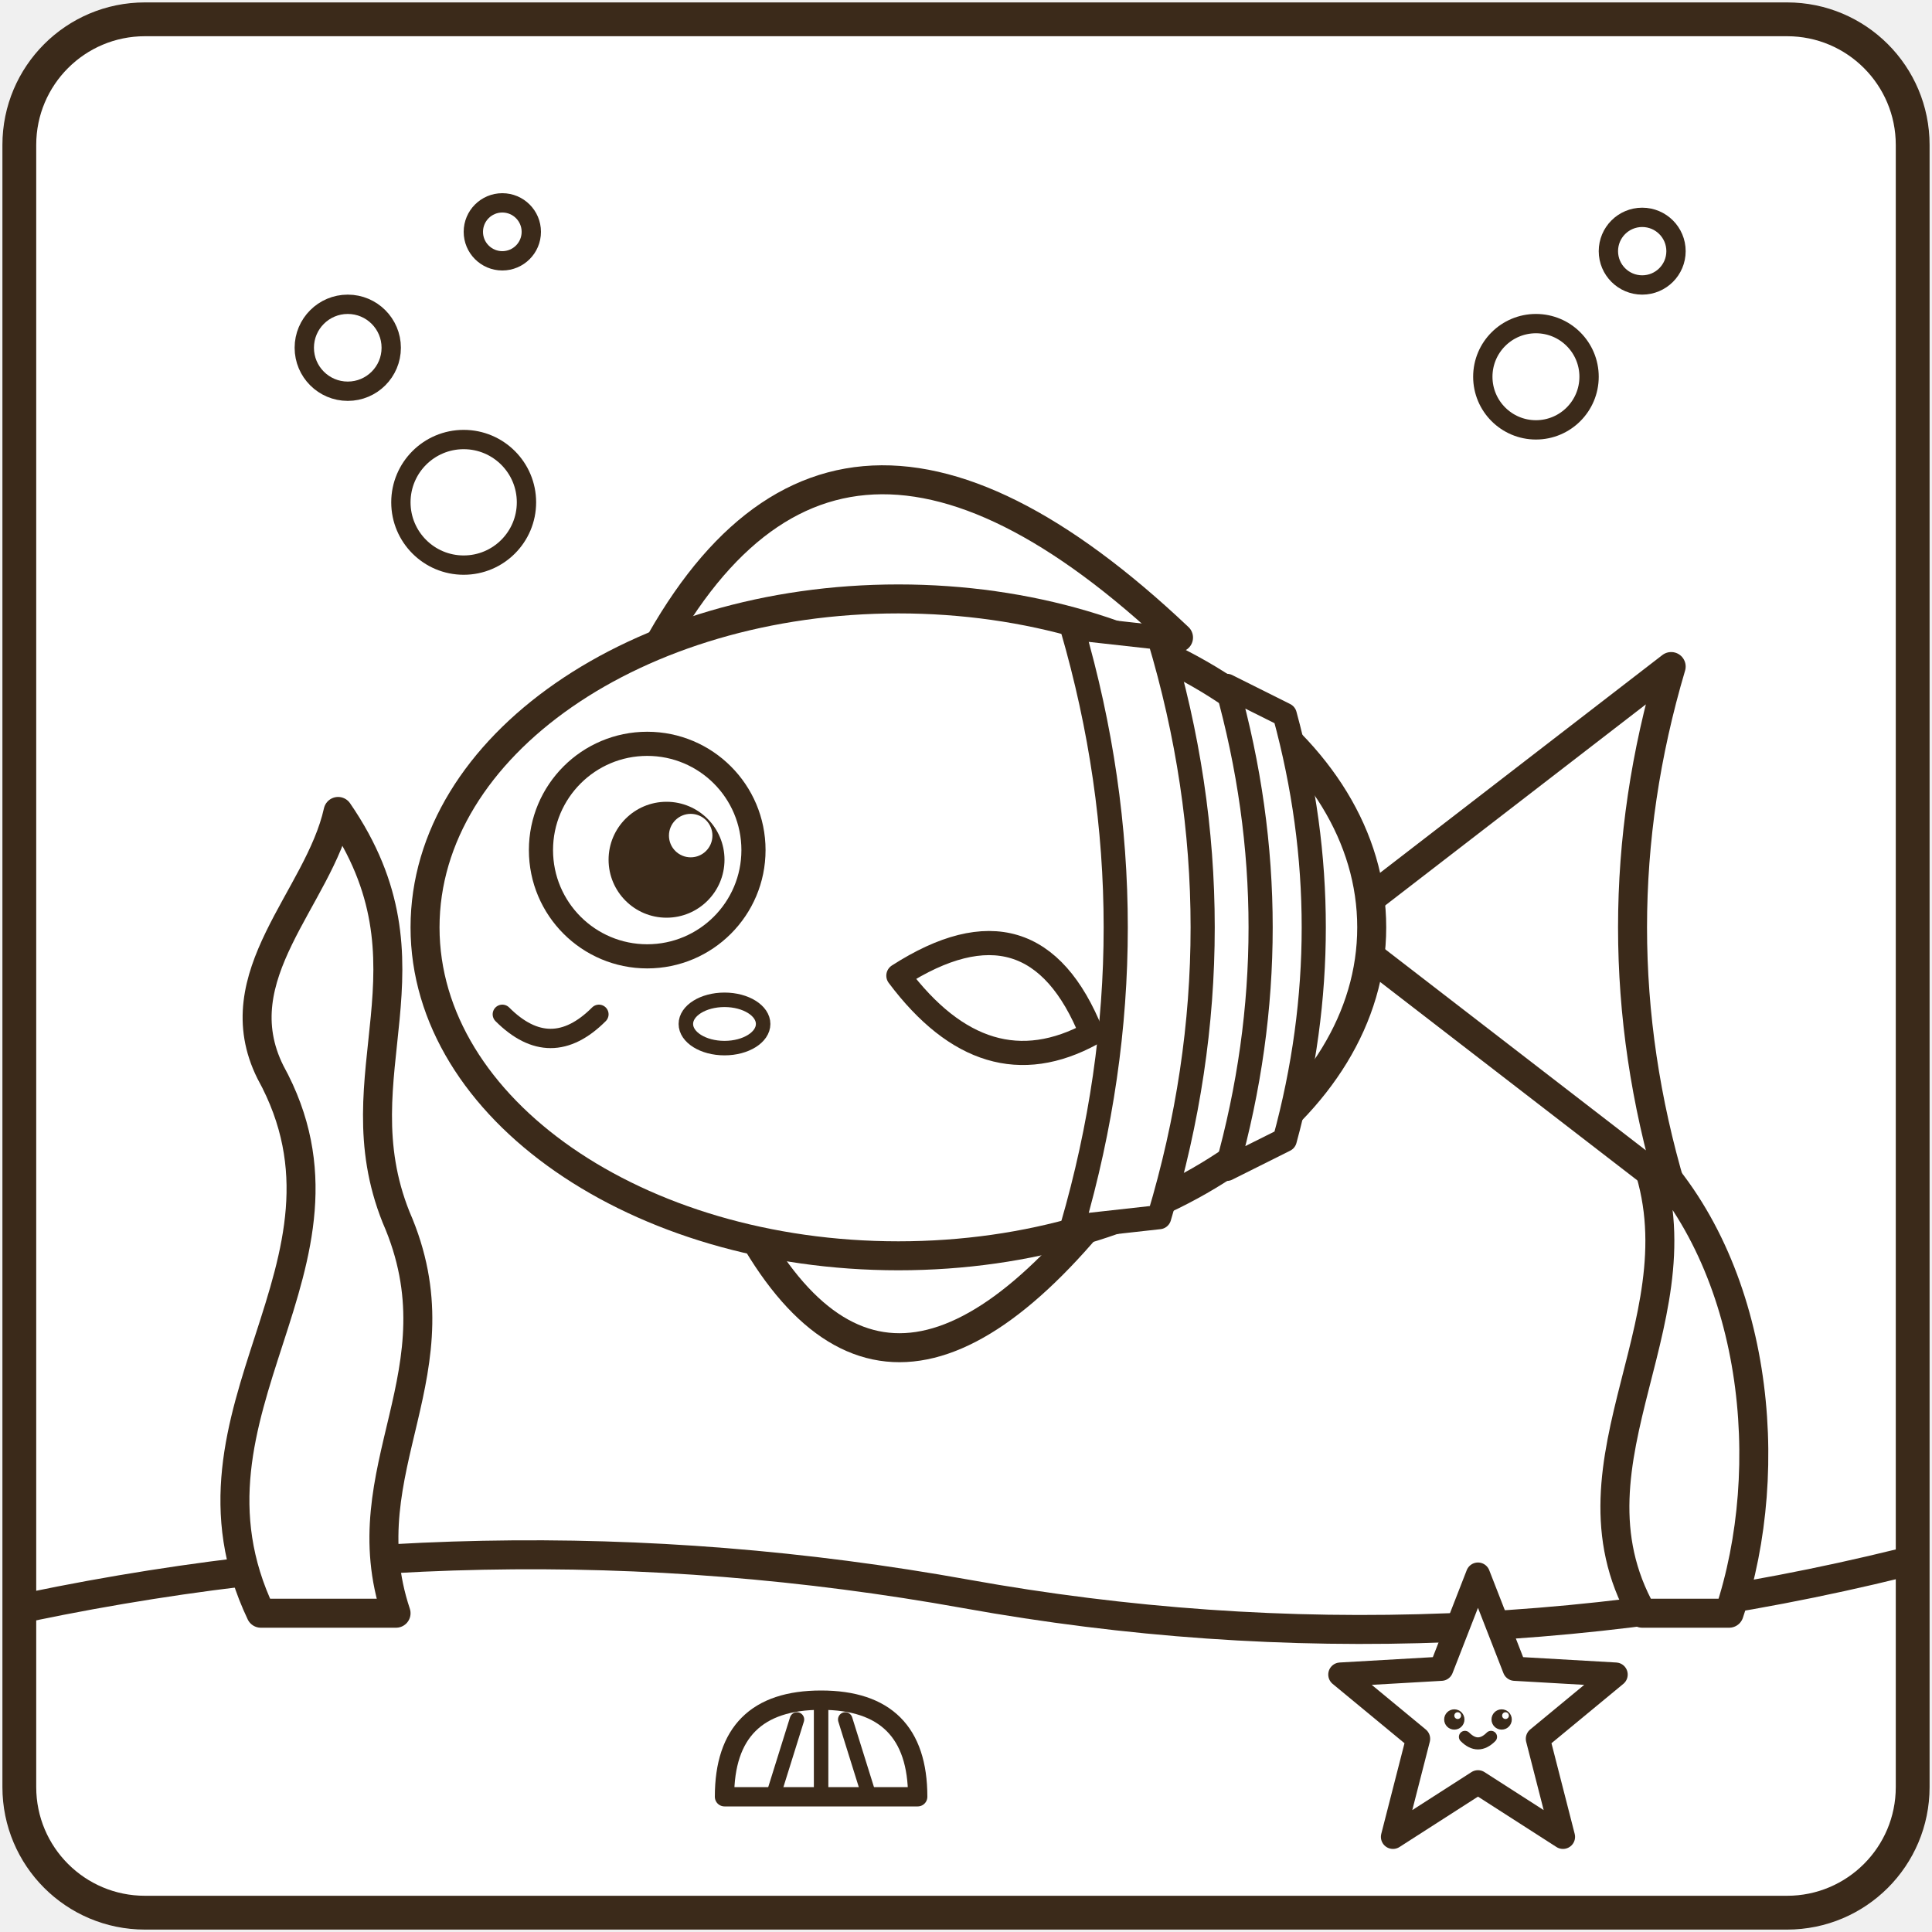
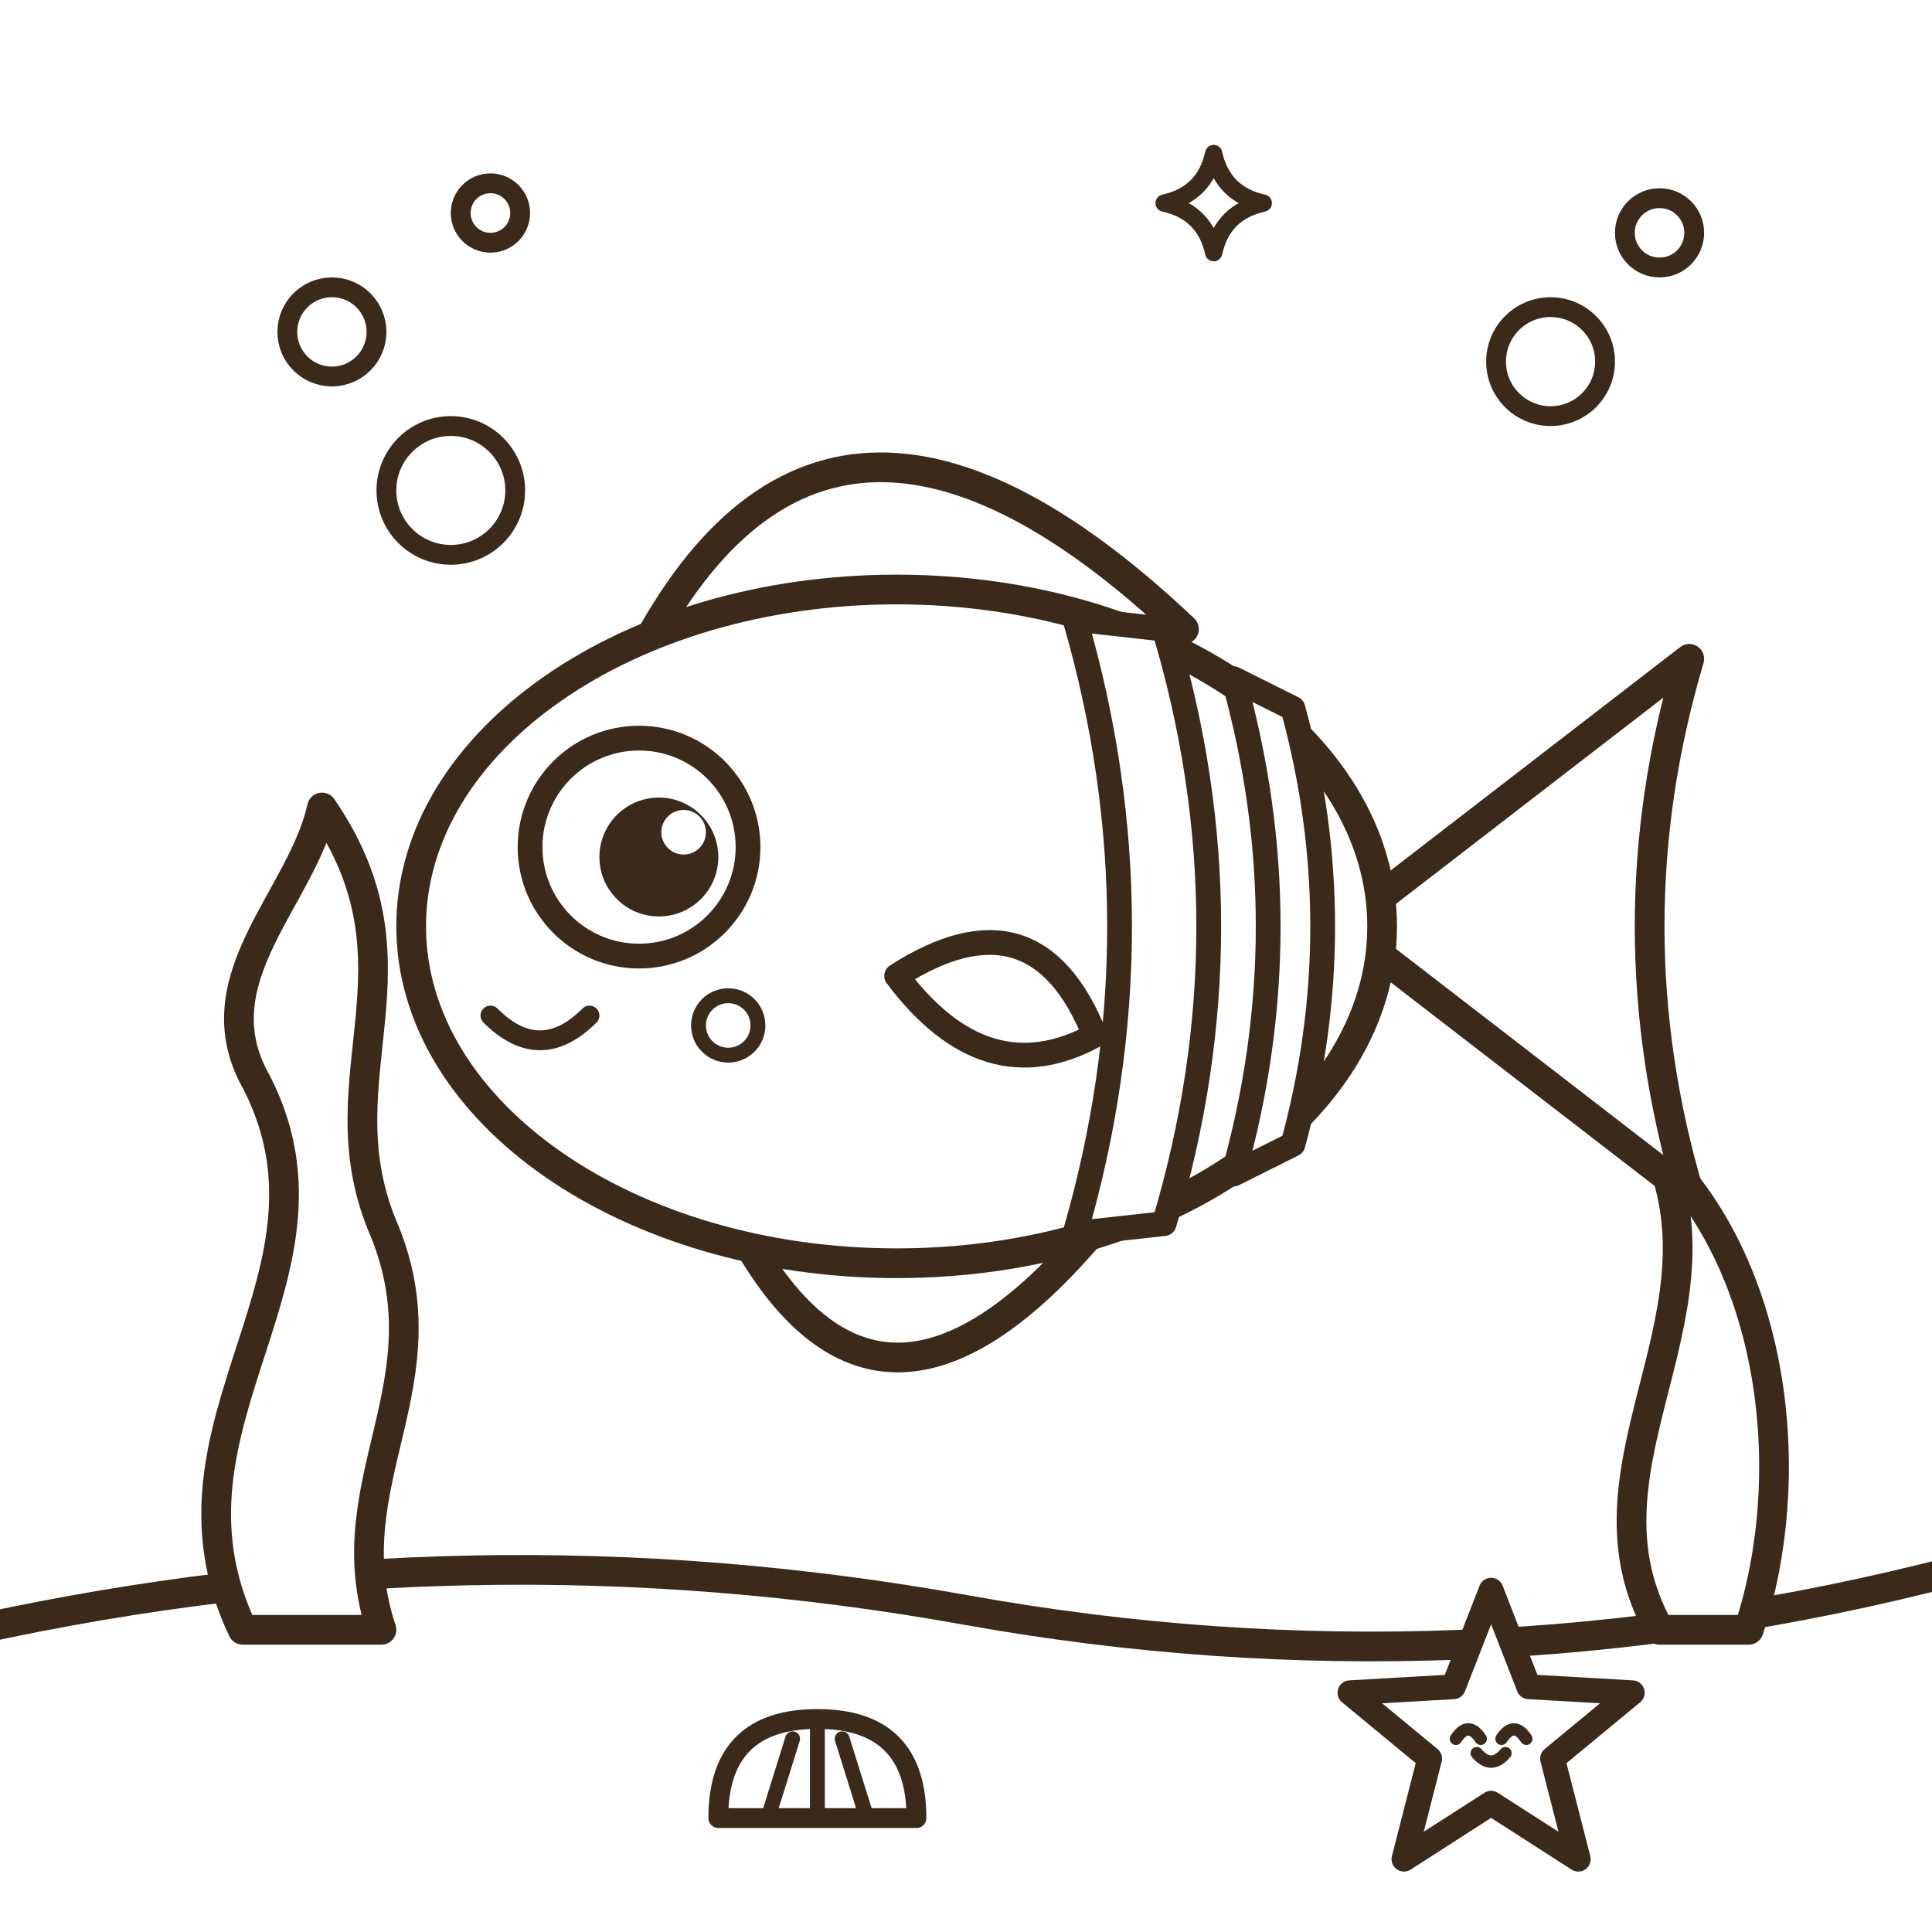
- <svg xmlns="http://www.w3.org/2000/svg" viewBox="0 0 400 400" role="img" aria-label="Coloriage : Le poisson">
-   <defs>
-     <clipPath id="cadre-poisson">
-       <rect x="4" y="4" width="392" height="392" rx="26" />
-     </clipPath>
-   </defs>
-   <g clip-path="url(#cadre-poisson)">
-     <rect x="0" y="0" width="400" height="400" fill="#fff" stroke="#3b2a1a" stroke-width="6" stroke-linejoin="round" stroke-linecap="round" data-z="" />
-     <circle cx="96" cy="104" r="13" fill="#fff" stroke="#3b2a1a" stroke-width="4" stroke-linejoin="round" stroke-linecap="round" data-z="" />
-     <circle cx="72" cy="72" r="9" fill="#fff" stroke="#3b2a1a" stroke-width="4" stroke-linejoin="round" stroke-linecap="round" data-z="" />
-     <circle cx="104" cy="48" r="6" fill="#fff" stroke="#3b2a1a" stroke-width="4" stroke-linejoin="round" stroke-linecap="round" data-z="" />
-     <circle cx="318" cy="78" r="11" fill="#fff" stroke="#3b2a1a" stroke-width="4" stroke-linejoin="round" stroke-linecap="round" data-z="" />
-     <circle cx="340" cy="52" r="7" fill="#fff" stroke="#3b2a1a" stroke-width="4" stroke-linejoin="round" stroke-linecap="round" data-z="" />
-     <path d="M0 334 Q100 312 200 330 T400 322 V400 H0Z" fill="#fff" stroke="#3b2a1a" stroke-width="6" stroke-linejoin="round" stroke-linecap="round" data-z="" />
-     <path d="M54 334 C34 292 78 262 56 222 C46 202 66 186 70 168 C92 200 70 222 82 252 C96 284 72 304 82 334 Z" fill="#fff" stroke="#3b2a1a" stroke-width="6" stroke-linejoin="round" stroke-linecap="round" data-z="" />
-     <path d="M340 334 C322 302 354 272 340 238 C364 262 368 304 358 334 Z" fill="#fff" stroke="#3b2a1a" stroke-width="6" stroke-linejoin="round" stroke-linecap="round" data-z="" />
-     <path d="M276 192 L346 138 Q330 192 346 246 Z" fill="#fff" stroke="#3b2a1a" stroke-width="6" stroke-linejoin="round" stroke-linecap="round" data-z="" />
-     <path d="M132 142 Q170 62 244 132 Z" fill="#fff" stroke="#3b2a1a" stroke-width="6" stroke-linejoin="round" stroke-linecap="round" data-z="" />
-     <path d="M150 244 Q180 312 230 248 Z" fill="#fff" stroke="#3b2a1a" stroke-width="6" stroke-linejoin="round" stroke-linecap="round" data-z="" />
-     <ellipse cx="186" cy="192" rx="98" ry="68" fill="#fff" stroke="#3b2a1a" stroke-width="6" stroke-linejoin="round" stroke-linecap="round" data-z="" />
-     <path d="M222 130 Q240 192 222 254 L240 252 Q258 192 240 132 Z" fill="#fff" stroke="#3b2a1a" stroke-width="5" stroke-linejoin="round" stroke-linecap="round" data-z="" />
-     <path d="M254 142 Q268 192 254 242 L266 236 Q278 192 266 148 Z" fill="#fff" stroke="#3b2a1a" stroke-width="5" stroke-linejoin="round" stroke-linecap="round" data-z="" />
-     <path d="M186 202 Q214 184 226 214 Q204 226 186 202 Z" fill="#fff" stroke="#3b2a1a" stroke-width="5" stroke-linejoin="round" stroke-linecap="round" data-z="" />
-     <circle cx="134" cy="176" r="22" fill="#fff" stroke="#3b2a1a" stroke-width="5" stroke-linejoin="round" stroke-linecap="round" data-z="" />
-     <circle cx="138" cy="178" r="12" fill="#3b2a1a" pointer-events="none" />
-     <circle cx="143" cy="173" r="4.5" fill="#fff" pointer-events="none" />
-     <path d="M104 210 Q114 220 124 210" fill="none" stroke="#3b2a1a" stroke-width="4" stroke-linecap="round" stroke-linejoin="round" pointer-events="none" />
-     <ellipse cx="150" cy="212" rx="8" ry="5" fill="#fff" stroke="#3b2a1a" stroke-width="3" stroke-linejoin="round" stroke-linecap="round" data-z="" />
-     <polygon points="306.0,326.0 313.6,345.5 334.5,346.7 318.4,360.0 323.6,380.3 306.0,369.0 288.4,380.3 293.6,360.0 277.5,346.7 298.4,345.5" fill="#fff" stroke="#3b2a1a" stroke-width="5" stroke-linejoin="round" stroke-linecap="round" data-z="" />
-     <circle cx="301.1" cy="356.0" r="2.1" fill="#3b2a1a" pointer-events="none" />
-     <circle cx="301.8" cy="355.2" r="0.7" fill="#fff" pointer-events="none" />
-     <circle cx="310.9" cy="356.0" r="2.1" fill="#3b2a1a" pointer-events="none" />
-     <circle cx="311.7" cy="355.2" r="0.7" fill="#fff" pointer-events="none" />
-     <path d="M303.3 359.6 Q306.0 362.3 308.7 359.6" fill="none" stroke="#3b2a1a" stroke-width="2.5" stroke-linecap="round" stroke-linejoin="round" pointer-events="none" />
-     <path d="M150 372 Q150 352 170 352 Q190 352 190 372 Z" fill="#fff" stroke="#3b2a1a" stroke-width="4" stroke-linejoin="round" stroke-linecap="round" data-z="" />
-     <path d="M160 372 L165 356 M170 372 V354 M180 372 L175 356" fill="none" stroke="#3b2a1a" stroke-width="3" stroke-linecap="round" stroke-linejoin="round" pointer-events="none" />
-   </g>
-   <rect x="4" y="4" width="392" height="392" rx="26" fill="none" stroke="#3b2a1a" stroke-width="7" pointer-events="none" />
+ <svg xmlns="http://www.w3.org/2000/svg" viewBox="5 5 390 390" role="img" aria-label="Coloriage : Le poisson">
+   <rect x="0" y="0" width="400" height="400" fill="#fff" stroke="none" data-z="" />
+   <circle cx="96" cy="104" r="13" fill="#fff" stroke="#3b2a1a" stroke-width="4" stroke-linejoin="round" stroke-linecap="round" data-z="" />
+   <circle cx="72" cy="72" r="9" fill="#fff" stroke="#3b2a1a" stroke-width="4" stroke-linejoin="round" stroke-linecap="round" data-z="" />
+   <circle cx="104" cy="48" r="6" fill="#fff" stroke="#3b2a1a" stroke-width="4" stroke-linejoin="round" stroke-linecap="round" data-z="" />
+   <circle cx="318" cy="78" r="11" fill="#fff" stroke="#3b2a1a" stroke-width="4" stroke-linejoin="round" stroke-linecap="round" data-z="" />
+   <circle cx="340" cy="52" r="7" fill="#fff" stroke="#3b2a1a" stroke-width="4" stroke-linejoin="round" stroke-linecap="round" data-z="" />
+   <path d="M250 36 Q251.8 44.2 260 46 Q251.8 47.8 250 56 Q248.2 47.8 240 46 Q248.2 44.2 250 36Z" fill="#fff" stroke="#3b2a1a" stroke-width="3.5" stroke-linejoin="round" stroke-linecap="round" data-z="" />
+   <path d="M0 334 Q100 312 200 330 T400 322 V400 H0Z" fill="#fff" stroke="#3b2a1a" stroke-width="6" stroke-linejoin="round" stroke-linecap="round" data-z="" />
+   <path d="M54 334 C34 292 78 262 56 222 C46 202 66 186 70 168 C92 200 70 222 82 252 C96 284 72 304 82 334 Z" fill="#fff" stroke="#3b2a1a" stroke-width="6" stroke-linejoin="round" stroke-linecap="round" data-z="" />
+   <path d="M340 334 C322 302 354 272 340 238 C364 262 368 304 358 334 Z" fill="#fff" stroke="#3b2a1a" stroke-width="6" stroke-linejoin="round" stroke-linecap="round" data-z="" />
+   <path d="M276 192 L346 138 Q330 192 346 246 Z" fill="#fff" stroke="#3b2a1a" stroke-width="6" stroke-linejoin="round" stroke-linecap="round" data-z="" />
+   <path d="M132 142 Q170 62 244 132 Z" fill="#fff" stroke="#3b2a1a" stroke-width="6" stroke-linejoin="round" stroke-linecap="round" data-z="" />
+   <path d="M150 244 Q180 312 230 248 Z" fill="#fff" stroke="#3b2a1a" stroke-width="6" stroke-linejoin="round" stroke-linecap="round" data-z="" />
+   <ellipse cx="186" cy="192" rx="98" ry="68" fill="#fff" stroke="#3b2a1a" stroke-width="6" stroke-linejoin="round" stroke-linecap="round" data-z="" />
+   <path d="M222 130 Q240 192 222 254 L240 252 Q258 192 240 132 Z" fill="#fff" stroke="#3b2a1a" stroke-width="5" stroke-linejoin="round" stroke-linecap="round" data-z="" />
+   <path d="M254 142 Q268 192 254 242 L266 236 Q278 192 266 148 Z" fill="#fff" stroke="#3b2a1a" stroke-width="5" stroke-linejoin="round" stroke-linecap="round" data-z="" />
+   <path d="M186 202 Q214 184 226 214 Q204 226 186 202 Z" fill="#fff" stroke="#3b2a1a" stroke-width="5" stroke-linejoin="round" stroke-linecap="round" data-z="" />
+   <circle cx="134" cy="176" r="22" fill="#fff" stroke="#3b2a1a" stroke-width="5" stroke-linejoin="round" stroke-linecap="round" data-z="" />
+   <circle cx="138" cy="178" r="12" fill="#3b2a1a" pointer-events="none" />
+   <circle cx="143" cy="173" r="4.5" fill="#fff" pointer-events="none" />
+   <path d="M104 210 Q114 220 124 210" fill="none" stroke="#3b2a1a" stroke-width="4" stroke-linecap="round" stroke-linejoin="round" pointer-events="none" />
+   <circle cx="152" cy="212" r="6" fill="#fff" stroke="#3b2a1a" stroke-width="3" stroke-linejoin="round" stroke-linecap="round" data-z="" />
+   <polygon points="306.0,326.0 313.6,345.5 334.5,346.7 318.4,360.0 323.6,380.3 306.0,369.0 288.4,380.3 293.6,360.0 277.5,346.7 298.4,345.5" fill="#fff" stroke="#3b2a1a" stroke-width="5" stroke-linejoin="round" stroke-linecap="round" data-z="" />
+   <path d="M298.9 356.0 Q301.4 352.2 303.9 356.0" fill="none" stroke="#3b2a1a" stroke-width="2.5" stroke-linecap="round" stroke-linejoin="round" pointer-events="none" />
+   <path d="M308.1 356.0 Q310.6 352.2 313.1 356.0" fill="none" stroke="#3b2a1a" stroke-width="2.5" stroke-linecap="round" stroke-linejoin="round" pointer-events="none" />
+   <path d="M303.1 358.9 Q306.0 362.3 308.9 358.9" fill="none" stroke="#3b2a1a" stroke-width="2.5" stroke-linecap="round" stroke-linejoin="round" pointer-events="none" />
+   <path d="M150 372 Q150 352 170 352 Q190 352 190 372 Z" fill="#fff" stroke="#3b2a1a" stroke-width="4" stroke-linejoin="round" stroke-linecap="round" data-z="" />
+   <path d="M160 372 L165 356 M170 372 V354 M180 372 L175 356" fill="none" stroke="#3b2a1a" stroke-width="3" stroke-linecap="round" stroke-linejoin="round" pointer-events="none" />
</svg>
